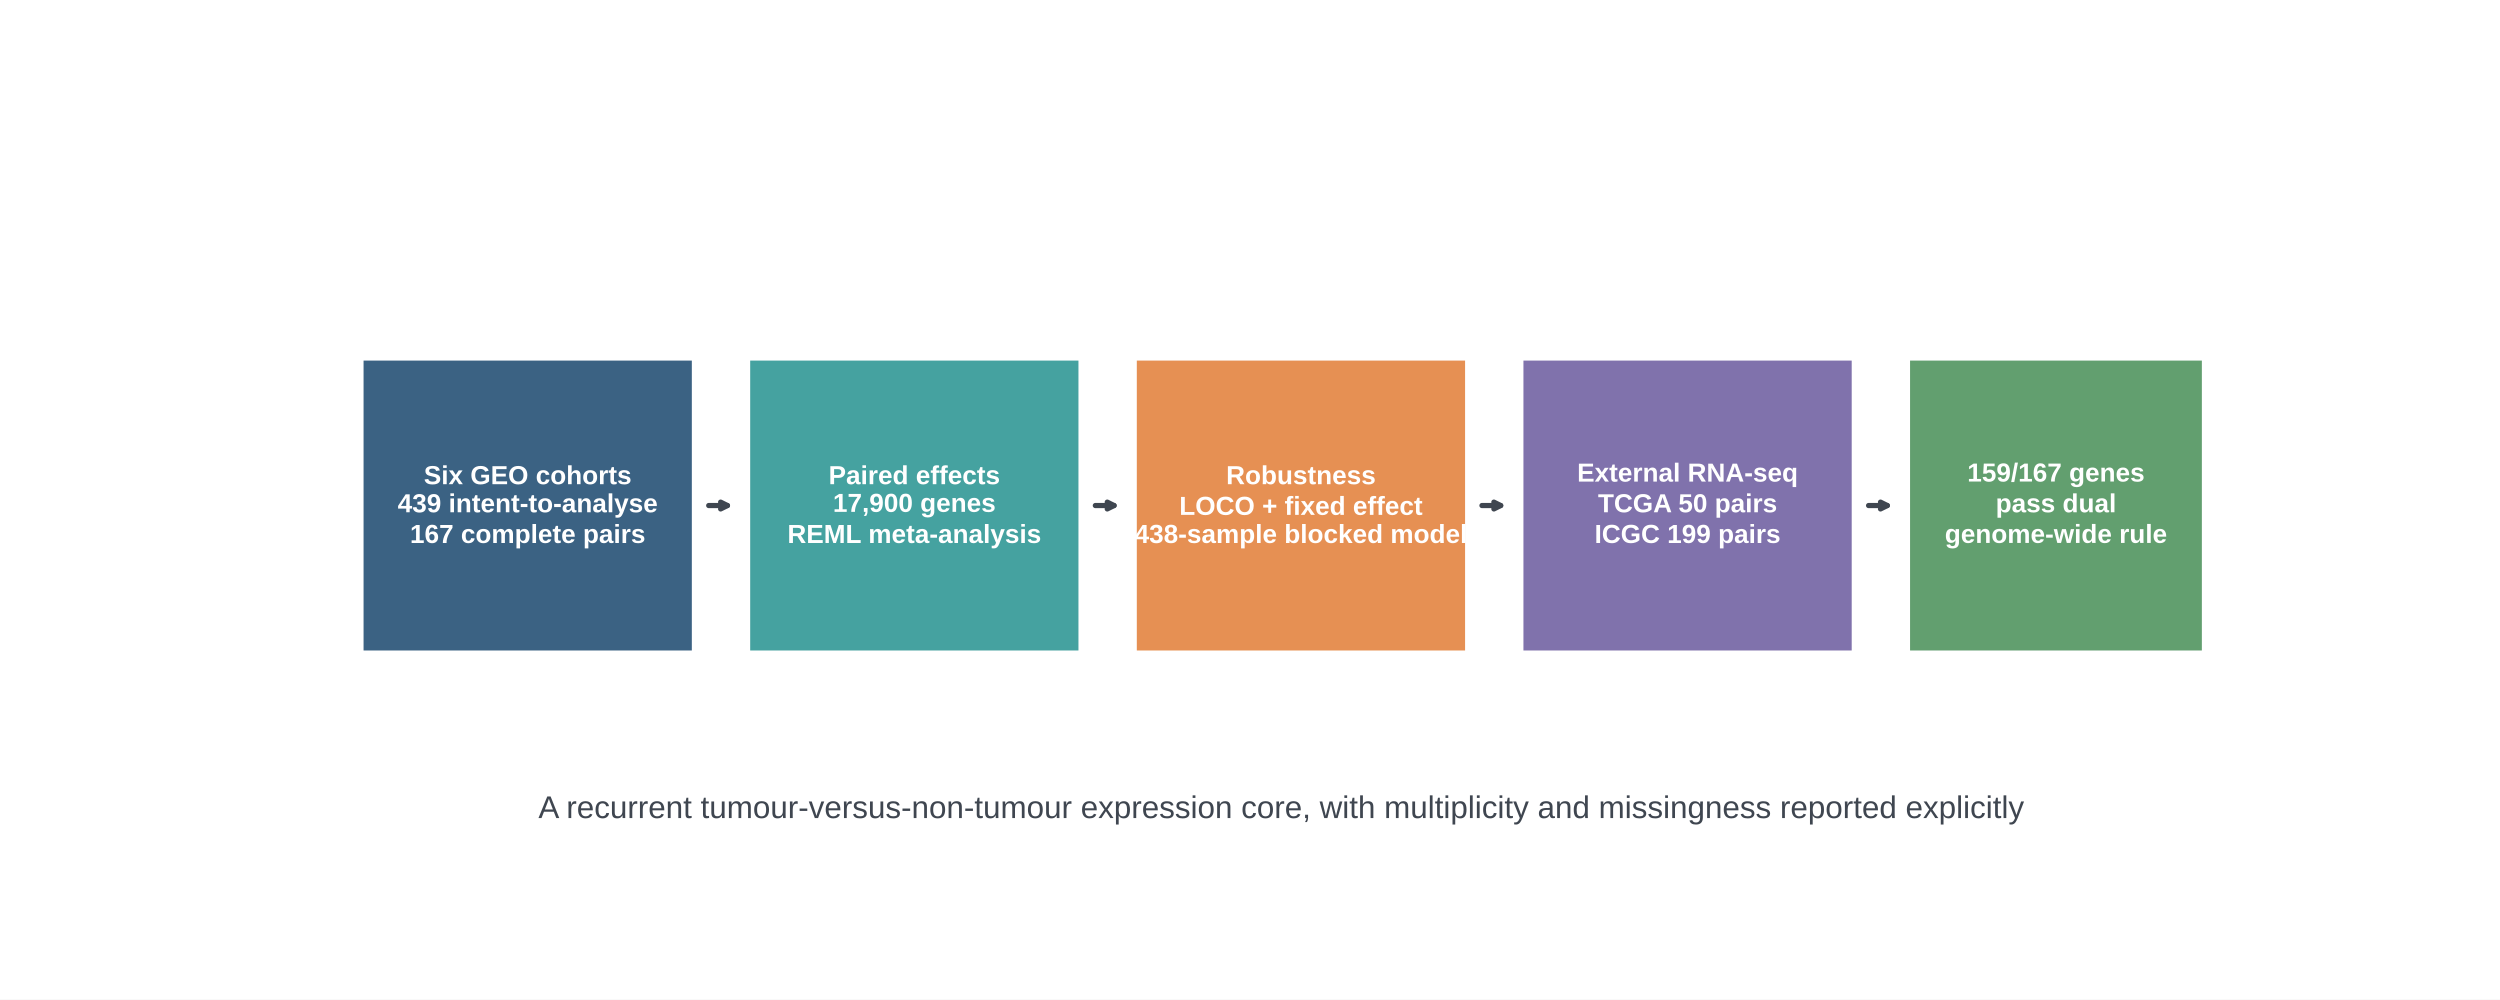
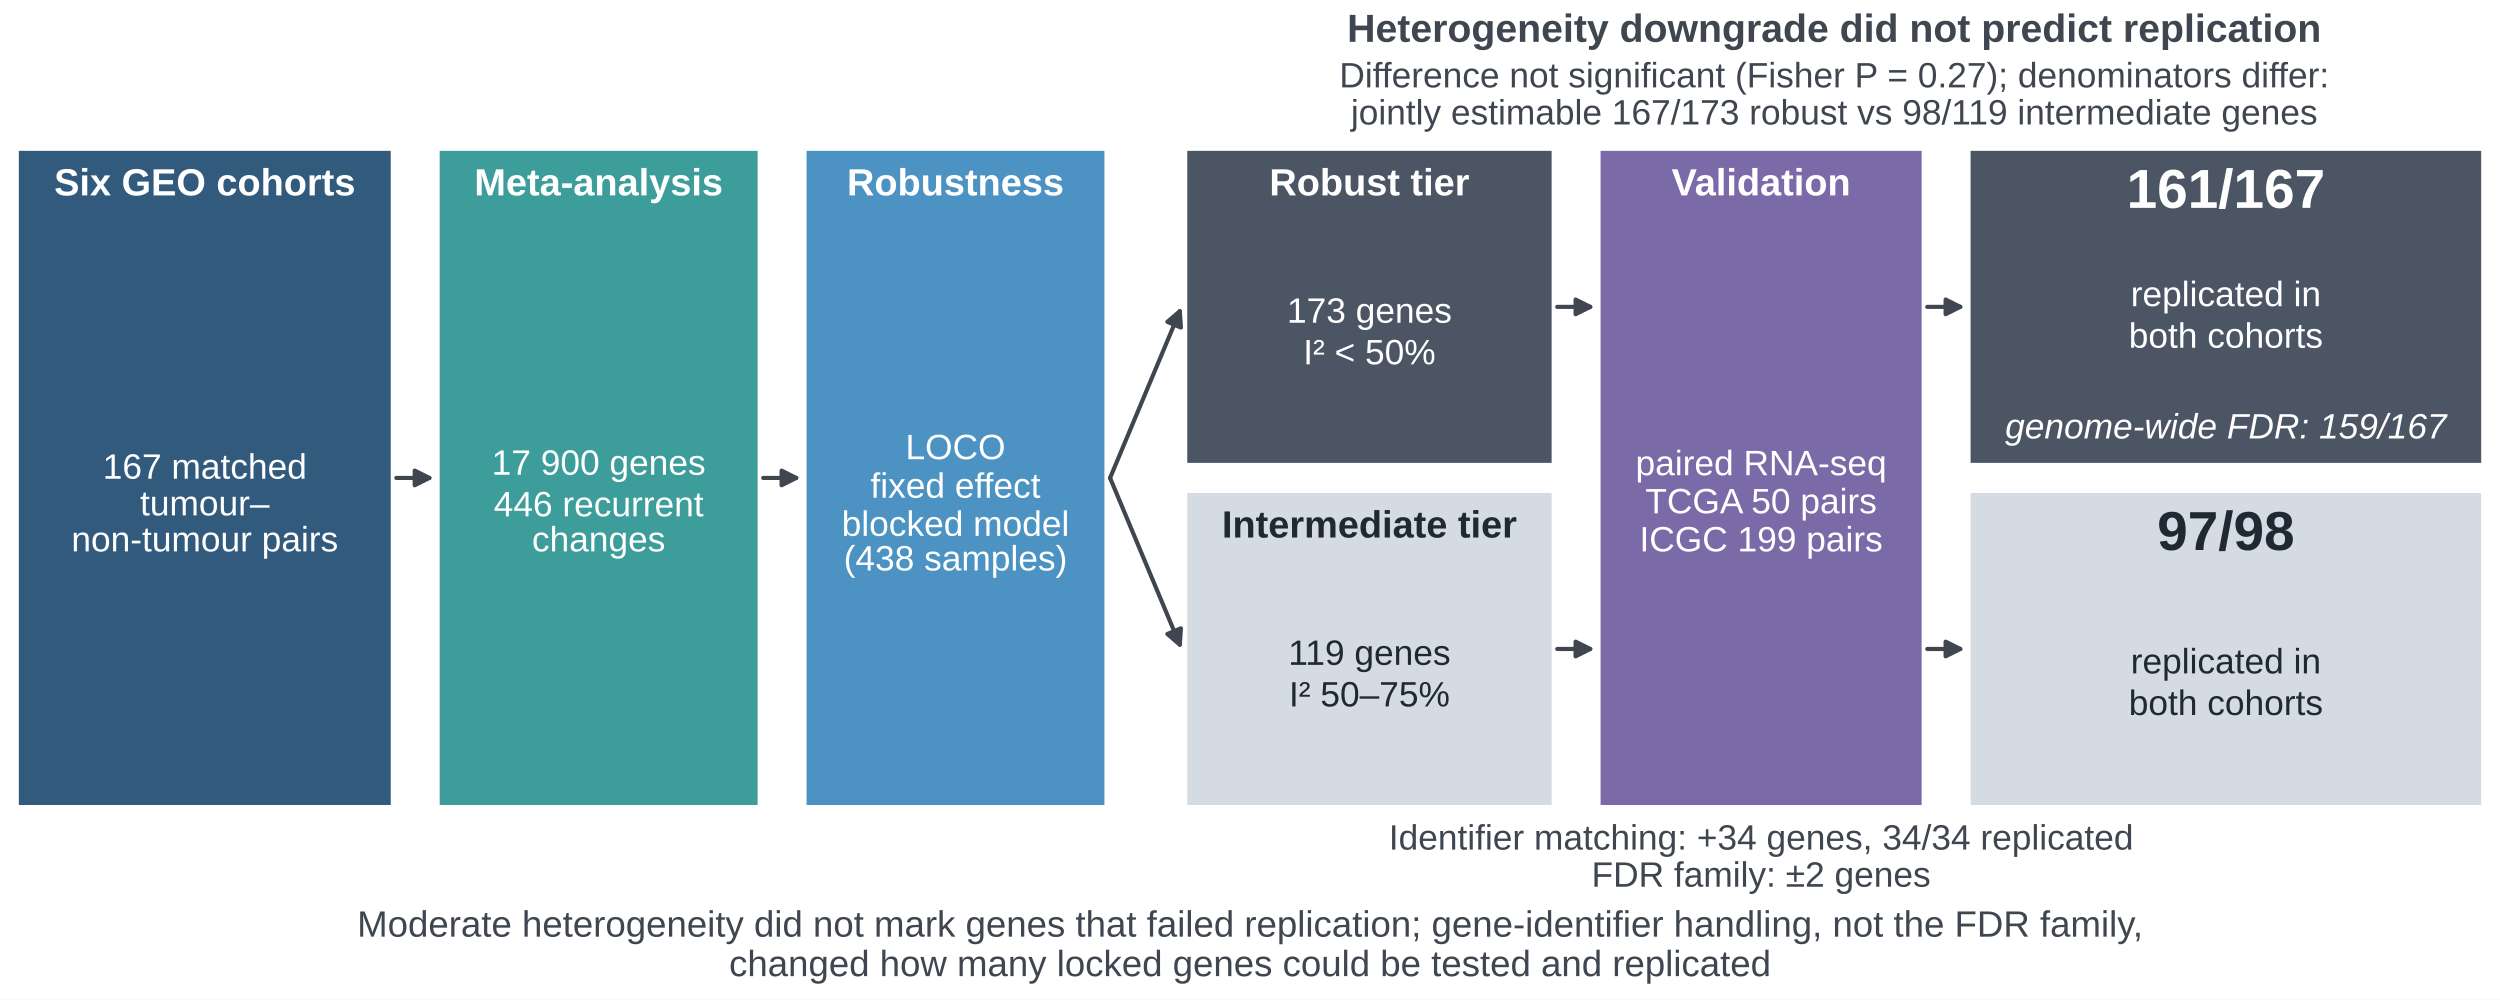
<svg xmlns="http://www.w3.org/2000/svg" width="956.16pt" height="382.32pt" viewBox="0 0 956.16 382.32" version="1.1">
  <defs>
    <style type="text/css">*{stroke-linejoin: round; stroke-linecap: butt}</style>
  </defs>
  <g id="figure_1">
    <g id="patch_1">
      <path d="M 0 382.32  L 956.16 382.32  L 956.16 0  L 0 0  z " style="fill: #ffffff" />
    </g>
    <g id="axes_1">
      <g id="patch_2">
-         <path d="M 139.05 248.789  L 264.6 248.789  L 264.6 137.909  L 139.05 137.909  z " clip-path="url(#pcf30c6aa57)" style="fill: #315a7d; opacity: 0.95" />
+         <path d="M 7.2 307.882  L 149.44 307.882  L 149.44 57.696  L 7.2 57.696  z " clip-path="url(#pe7c2e9c565)" style="fill: #315a7d" />
      </g>
      <g id="patch_3">
-         <path d="M 286.92 248.789  L 412.47 248.789  L 412.47 137.909  L 286.92 137.909  z " clip-path="url(#pcf30c6aa57)" style="fill: #3c9d9b; opacity: 0.95" />
+         <path d="M 168.16 307.882  L 289.76 307.882  L 289.76 57.696  L 168.16 57.696  z " clip-path="url(#pe7c2e9c565)" style="fill: #3c9d9b" />
      </g>
      <g id="patch_4">
-         <path d="M 434.79 248.789  L 560.34 248.789  L 560.34 137.909  L 434.79 137.909  z " clip-path="url(#pcf30c6aa57)" style="fill: #e58b4a; opacity: 0.95" />
+         <path d="M 308.48 307.882  L 422.4 307.882  L 422.4 57.696  L 308.48 57.696  z " clip-path="url(#pe7c2e9c565)" style="fill: #4c93c3" />
      </g>
      <g id="patch_5">
-         <path d="M 582.66 248.789  L 708.21 248.789  L 708.21 137.909  L 582.66 137.909  z " clip-path="url(#pcf30c6aa57)" style="fill: #7a6ba8; opacity: 0.95" />
+         <path d="M 454.08 177.029  L 593.44 177.029  L 593.44 57.696  L 454.08 57.696  z " clip-path="url(#pe7c2e9c565)" style="fill: #4b5563" />
      </g>
      <g id="patch_6">
-         <path d="M 730.53 248.789  L 842.13 248.789  L 842.13 137.909  L 730.53 137.909  z " clip-path="url(#pcf30c6aa57)" style="fill: #5a9a68; opacity: 0.95" />
+         <path d="M 454.08 307.882  L 593.44 307.882  L 593.44 188.549  L 454.08 188.549  z " clip-path="url(#pe7c2e9c565)" style="fill: #d5dbe2" />
+       </g>
+       <g id="patch_7">
+         <path d="M 612.16 307.882  L 734.96 307.882  L 734.96 57.696  L 612.16 57.696  z " clip-path="url(#pe7c2e9c565)" style="fill: #7a6ba8" />
+       </g>
+       <g id="patch_8">
+         <path d="M 753.68 177.029  L 948.96 177.029  L 948.96 57.696  L 753.68 57.696  z " clip-path="url(#pe7c2e9c565)" style="fill: #4b5563" />
+       </g>
+       <g id="patch_9">
+         <path d="M 753.68 307.882  L 948.96 307.882  L 948.96 188.549  L 753.68 188.549  z " clip-path="url(#pe7c2e9c565)" style="fill: #d5dbe2" />
      </g>
      <g id="text_1">
-         <text style="font-weight: 700; font-size: 10px; font-family: 'Arial', 'Liberation Sans', 'DejaVu Sans', sans-serif; fill: #ffffff" transform="translate(162.0953 185.1921)">Six GEO cohorts</text>
-         <text style="font-weight: 700; font-size: 10px; font-family: 'Arial', 'Liberation Sans', 'DejaVu Sans', sans-serif; fill: #ffffff" transform="translate(152.0938 195.9347)">439 intent-to-analyse</text>
-         <text style="font-weight: 700; font-size: 10px; font-family: 'Arial', 'Liberation Sans', 'DejaVu Sans', sans-serif; fill: #ffffff" transform="translate(156.8063 207.6657)">167 complete pairs</text>
+         <text style="font-weight: 700; font-size: 14.5px; font-family: 'Arial', 'Liberation Sans', 'DejaVu Sans', sans-serif; text-anchor: middle; fill: #ffffff" x="78.32" y="74.733" transform="rotate(-0 78.32 74.73267)">Six GEO cohorts</text>
      </g>
      <g id="text_2">
-         <text style="font-weight: 700; font-size: 10px; font-family: 'Arial', 'Liberation Sans', 'DejaVu Sans', sans-serif; fill: #ffffff" transform="translate(316.9044 185.1921)">Paired effects</text>
-         <text style="font-weight: 700; font-size: 10px; font-family: 'Arial', 'Liberation Sans', 'DejaVu Sans', sans-serif; fill: #ffffff" transform="translate(318.5653 195.7808)">17,900 genes</text>
-         <text style="font-weight: 700; font-size: 10px; font-family: 'Arial', 'Liberation Sans', 'DejaVu Sans', sans-serif; fill: #ffffff" transform="translate(301.1606 207.6657)">REML meta-analysis</text>
+         <text style="font-size: 13.5px; font-family: 'Arial', 'Liberation Sans', 'DejaVu Sans', sans-serif; fill: #ffffff" transform="translate(39.29656 183.0882)">167 matched</text>
+         <text style="font-size: 13.5px; font-family: 'Arial', 'Liberation Sans', 'DejaVu Sans', sans-serif; fill: #ffffff" transform="translate(53.56016 197.1307)">tumour–</text>
+         <text style="font-size: 13.5px; font-family: 'Arial', 'Liberation Sans', 'DejaVu Sans', sans-serif; fill: #ffffff" transform="translate(27.30055 210.8937)">non-tumour pairs</text>
      </g>
      <g id="text_3">
-         <text style="font-weight: 700; font-size: 10px; font-family: 'Arial', 'Liberation Sans', 'DejaVu Sans', sans-serif; fill: #ffffff" transform="translate(468.9517 185.1921)">Robustness</text>
-         <text style="font-weight: 700; font-size: 10px; font-family: 'Arial', 'Liberation Sans', 'DejaVu Sans', sans-serif; fill: #ffffff" transform="translate(451.0298 196.923)">LOCO + fixed effect</text>
-         <text style="font-weight: 700; font-size: 10px; font-family: 'Arial', 'Liberation Sans', 'DejaVu Sans', sans-serif; fill: #ffffff" transform="translate(433.9345 207.6657)">438-sample blocked model</text>
+         <text style="font-weight: 700; font-size: 14.5px; font-family: 'Arial', 'Liberation Sans', 'DejaVu Sans', sans-serif; text-anchor: middle; fill: #ffffff" x="228.96" y="74.733" transform="rotate(-0 228.96 74.73267)">Meta-analysis</text>
      </g>
      <g id="text_4">
-         <text style="font-weight: 700; font-size: 10px; font-family: 'Arial', 'Liberation Sans', 'DejaVu Sans', sans-serif; fill: #ffffff" transform="translate(603.203 184.2038)">External RNA-seq</text>
-         <text style="font-weight: 700; font-size: 10px; font-family: 'Arial', 'Liberation Sans', 'DejaVu Sans', sans-serif; fill: #ffffff" transform="translate(611.1662 195.9347)">TCGA 50 pairs</text>
-         <text style="font-weight: 700; font-size: 10px; font-family: 'Arial', 'Liberation Sans', 'DejaVu Sans', sans-serif; fill: #ffffff" transform="translate(609.8655 207.6657)">ICGC 199 pairs</text>
+         <text style="font-size: 13.5px; font-family: 'Arial', 'Liberation Sans', 'DejaVu Sans', sans-serif; fill: #ffffff" transform="translate(188.0518 181.5758)">17 900 genes</text>
+         <text style="font-size: 13.5px; font-family: 'Arial', 'Liberation Sans', 'DejaVu Sans', sans-serif; fill: #ffffff" transform="translate(188.8165 197.4798)">446 recurrent</text>
+         <text style="font-size: 13.5px; font-family: 'Arial', 'Liberation Sans', 'DejaVu Sans', sans-serif; fill: #ffffff" transform="translate(203.4418 210.8937)">changes</text>
      </g>
      <g id="text_5">
-         <text style="font-weight: 700; font-size: 10px; font-family: 'Arial', 'Liberation Sans', 'DejaVu Sans', sans-serif; fill: #ffffff" transform="translate(752.4198 184.1819)">159/167 genes</text>
-         <text style="font-weight: 700; font-size: 10px; font-family: 'Arial', 'Liberation Sans', 'DejaVu Sans', sans-serif; fill: #ffffff" transform="translate(763.2683 195.9347)">pass dual</text>
-         <text style="font-weight: 700; font-size: 10px; font-family: 'Arial', 'Liberation Sans', 'DejaVu Sans', sans-serif; fill: #ffffff" transform="translate(743.8253 207.6438)">genome-wide rule</text>
+         <text style="font-weight: 700; font-size: 14.5px; font-family: 'Arial', 'Liberation Sans', 'DejaVu Sans', sans-serif; text-anchor: middle; fill: #ffffff" x="365.44" y="74.733" transform="rotate(-0 365.44 74.73267)">Robustness</text>
      </g>
-       <g id="patch_7">
-         <path d="M 271.062 193.349  Q 275.759 193.349 278.22 193.349  " style="fill: none; stroke: #3f4650; stroke-width: 2; stroke-linecap: round" />
-         <path d="M 275.62 192.049  L 278.22 193.349  L 275.62 194.649  " style="fill: none; stroke: #3f4650; stroke-width: 2; stroke-linecap: round" />
+       <g id="text_6">
+         <text style="font-size: 13.5px; font-family: 'Arial', 'Liberation Sans', 'DejaVu Sans', sans-serif; fill: #ffffff" transform="translate(346.3111 175.625)">LOCO</text>
+         <text style="font-size: 13.5px; font-family: 'Arial', 'Liberation Sans', 'DejaVu Sans', sans-serif; fill: #ffffff" transform="translate(332.9219 190.3731)">fixed effect</text>
+         <text style="font-size: 13.5px; font-family: 'Arial', 'Liberation Sans', 'DejaVu Sans', sans-serif; fill: #ffffff" transform="translate(321.9173 204.943)">blocked model</text>
+         <text style="font-size: 13.5px; font-family: 'Arial', 'Liberation Sans', 'DejaVu Sans', sans-serif; fill: #ffffff" transform="translate(322.6756 218.1786)">(438 samples)</text>
      </g>
-       <g id="patch_8">
-         <path d="M 418.932 193.349  Q 423.629 193.349 426.09 193.349  " style="fill: none; stroke: #3f4650; stroke-width: 2; stroke-linecap: round" />
-         <path d="M 423.49 192.049  L 426.09 193.349  L 423.49 194.649  " style="fill: none; stroke: #3f4650; stroke-width: 2; stroke-linecap: round" />
+       <g id="text_7">
+         <text style="font-weight: 700; font-size: 14.5px; font-family: 'Arial', 'Liberation Sans', 'DejaVu Sans', sans-serif; text-anchor: middle; fill: #ffffff" x="523.76" y="74.733" transform="rotate(-0 523.76 74.73267)">Robust tier</text>
      </g>
-       <g id="patch_9">
-         <path d="M 566.802 193.349  Q 571.499 193.349 573.96 193.349  " style="fill: none; stroke: #3f4650; stroke-width: 2; stroke-linecap: round" />
-         <path d="M 571.36 192.049  L 573.96 193.349  L 571.36 194.649  " style="fill: none; stroke: #3f4650; stroke-width: 2; stroke-linecap: round" />
+       <g id="text_8">
+         <text style="font-size: 13.5px; font-family: 'Arial', 'Liberation Sans', 'DejaVu Sans', sans-serif; fill: #ffffff" transform="translate(492.2343 123.4344)">173 genes</text>
+         <text style="font-size: 13.5px; font-family: 'Arial', 'Liberation Sans', 'DejaVu Sans', sans-serif; fill: #ffffff" transform="translate(498.4348 139.3384)">I² &lt; 50%</text>
+       </g>
+       <g id="text_9">
+         <text style="font-weight: 700; font-size: 14.5px; font-family: 'Arial', 'Liberation Sans', 'DejaVu Sans', sans-serif; text-anchor: middle; fill: #1f2933" x="523.76" y="205.585" transform="rotate(-0 523.76 205.5853)">Intermediate tier</text>
+       </g>
+       <g id="text_10">
+         <text style="font-size: 13.5px; font-family: 'Arial', 'Liberation Sans', 'DejaVu Sans', sans-serif; fill: #1f2933" transform="translate(492.7353 254.287)">119 genes</text>
+         <text style="font-size: 13.5px; font-family: 'Arial', 'Liberation Sans', 'DejaVu Sans', sans-serif; fill: #1f2933" transform="translate(492.9916 270.191)">I² 50–75%</text>
+       </g>
+       <g id="text_11">
+         <text style="font-weight: 700; font-size: 14.5px; font-family: 'Arial', 'Liberation Sans', 'DejaVu Sans', sans-serif; text-anchor: middle; fill: #ffffff" x="673.56" y="74.733" transform="rotate(-0 673.56 74.73267)">Validation</text>
+       </g>
+       <g id="text_12">
+         <text style="font-size: 13.5px; font-family: 'Arial', 'Liberation Sans', 'DejaVu Sans', sans-serif; fill: #ffffff" transform="translate(625.5411 181.754)">paired RNA-seq</text>
+         <text style="font-size: 13.5px; font-family: 'Arial', 'Liberation Sans', 'DejaVu Sans', sans-serif; fill: #ffffff" transform="translate(629.2948 196.3239)">TCGA 50 pairs</text>
+         <text style="font-size: 13.5px; font-family: 'Arial', 'Liberation Sans', 'DejaVu Sans', sans-serif; fill: #ffffff" transform="translate(627.0441 210.8937)">ICGC 199 pairs</text>
+       </g>
+       <g id="text_13">
+         <text style="font-weight: 700; font-size: 21px; font-family: 'Arial', 'Liberation Sans', 'DejaVu Sans', sans-serif; text-anchor: middle; fill: #ffffff" x="851.32" y="79.501" transform="rotate(-0 851.32 79.50056)">161/167</text>
+       </g>
+       <g id="text_14">
+         <text style="font-style: italic; font-size: 13.5px; font-family: 'Arial', 'Liberation Sans', 'DejaVu Sans', sans-serif; text-anchor: middle; fill: #ffffff" x="851.32" y="167.702" transform="rotate(-0 851.32 167.7023)">genome-wide FDR: 159/167</text>
+       </g>
+       <g id="text_15">
+         <text style="font-size: 13.5px; font-family: 'Arial', 'Liberation Sans', 'DejaVu Sans', sans-serif; fill: #ffffff" transform="translate(814.9259 117.0984)">replicated in</text>
+         <text style="font-size: 13.5px; font-family: 'Arial', 'Liberation Sans', 'DejaVu Sans', sans-serif; fill: #ffffff" transform="translate(814.175 133.0024)">both cohorts</text>
+       </g>
+       <g id="text_16">
+         <text style="font-weight: 700; font-size: 21px; font-family: 'Arial', 'Liberation Sans', 'DejaVu Sans', sans-serif; text-anchor: middle; fill: #1f2933" x="851.32" y="210.353" transform="rotate(-0 851.32 210.3532)">97/98</text>
+       </g>
+       <g id="text_17">
+         <text style="font-size: 13.5px; font-family: 'Arial', 'Liberation Sans', 'DejaVu Sans', sans-serif; fill: #1f2933" transform="translate(814.9259 257.551)">replicated in</text>
+         <text style="font-size: 13.5px; font-family: 'Arial', 'Liberation Sans', 'DejaVu Sans', sans-serif; fill: #1f2933" transform="translate(814.175 273.455)">both cohorts</text>
      </g>
      <g id="patch_10">
-         <path d="M 714.672 193.349  Q 719.369 193.349 721.83 193.349  " style="fill: none; stroke: #3f4650; stroke-width: 2; stroke-linecap: round" />
-         <path d="M 719.23 192.049  L 721.83 193.349  L 719.23 194.649  " style="fill: none; stroke: #3f4650; stroke-width: 2; stroke-linecap: round" />
+         <path d="M 151.6 182.789  Q 158.8 182.789 164.211 182.789  " style="fill: none; stroke: #3f4650; stroke-width: 1.6; stroke-linecap: round" />
+         <path d="M 158.611 179.989  L 164.211 182.789  L 158.611 185.589  z " style="fill: #3f4650; stroke: #3f4650; stroke-width: 1.6; stroke-linecap: round" />
      </g>
-       <g id="text_6">
-         <text style="font-size: 12px; font-family: 'Arial', 'Liberation Sans', 'DejaVu Sans', sans-serif; text-anchor: middle; fill: #3f4650" x="490.032" y="312.878" transform="rotate(-0 490.032 312.8783)">A recurrent tumour-versus-non-tumour expression core, with multiplicity and missingness reported explicitly</text>
+       <g id="patch_11">
+         <path d="M 291.92 182.789  Q 299.12 182.789 304.531 182.789  " style="fill: none; stroke: #3f4650; stroke-width: 1.6; stroke-linecap: round" />
+         <path d="M 298.931 179.989  L 304.531 182.789  L 298.931 185.589  z " style="fill: #3f4650; stroke: #3f4650; stroke-width: 1.6; stroke-linecap: round" />
+       </g>
+       <g id="patch_12">
+         <path d="M 424.56 182.789  Q 438.24 150.076 451.23 119.013  " style="fill: none; stroke: #3f4650; stroke-width: 1.6; stroke-linecap: round" />
+         <path d="M 446.486 123.099  L 451.23 119.013  L 451.653 125.26  z " style="fill: #3f4650; stroke: #3f4650; stroke-width: 1.6; stroke-linecap: round" />
+       </g>
+       <g id="patch_13">
+         <path d="M 595.6 117.363  Q 602.8 117.363 608.211 117.363  " style="fill: none; stroke: #3f4650; stroke-width: 1.6; stroke-linecap: round" />
+         <path d="M 602.611 114.563  L 608.211 117.363  L 602.611 120.163  z " style="fill: #3f4650; stroke: #3f4650; stroke-width: 1.6; stroke-linecap: round" />
+       </g>
+       <g id="patch_14">
+         <path d="M 737.12 117.363  Q 744.32 117.363 749.731 117.363  " style="fill: none; stroke: #3f4650; stroke-width: 1.6; stroke-linecap: round" />
+         <path d="M 744.131 114.563  L 749.731 117.363  L 744.131 120.163  z " style="fill: #3f4650; stroke: #3f4650; stroke-width: 1.6; stroke-linecap: round" />
+       </g>
+       <g id="patch_15">
+         <path d="M 424.56 182.789  Q 438.24 215.502 451.23 246.565  " style="fill: none; stroke: #3f4650; stroke-width: 1.6; stroke-linecap: round" />
+         <path d="M 451.653 240.318  L 451.23 246.565  L 446.486 242.479  z " style="fill: #3f4650; stroke: #3f4650; stroke-width: 1.6; stroke-linecap: round" />
+       </g>
+       <g id="patch_16">
+         <path d="M 595.6 248.215  Q 602.8 248.215 608.211 248.215  " style="fill: none; stroke: #3f4650; stroke-width: 1.6; stroke-linecap: round" />
+         <path d="M 602.611 245.415  L 608.211 248.215  L 602.611 251.015  z " style="fill: #3f4650; stroke: #3f4650; stroke-width: 1.6; stroke-linecap: round" />
+       </g>
+       <g id="patch_17">
+         <path d="M 737.12 248.215  Q 744.32 248.215 749.731 248.215  " style="fill: none; stroke: #3f4650; stroke-width: 1.6; stroke-linecap: round" />
+         <path d="M 744.131 245.415  L 749.731 248.215  L 744.131 251.015  z " style="fill: #3f4650; stroke: #3f4650; stroke-width: 1.6; stroke-linecap: round" />
+       </g>
+       <g id="text_18">
+         <text style="font-weight: 700; font-size: 15px; font-family: 'Arial', 'Liberation Sans', 'DejaVu Sans', sans-serif; text-anchor: middle; fill: #3f4650" x="701.52" y="16.01" transform="rotate(-0 701.52 16.00951)">Heterogeneity downgrade did not predict replication</text>
+       </g>
+       <g id="text_19">
+         <text style="font-size: 13.5px; font-family: 'Arial', 'Liberation Sans', 'DejaVu Sans', sans-serif; fill: #3f4650" transform="translate(512.2468 33.42264)">Difference not significant (Fisher P = 0.27); denominators differ:</text>
+         <text style="font-size: 13.5px; font-family: 'Arial', 'Liberation Sans', 'DejaVu Sans', sans-serif; fill: #3f4650" transform="translate(516.6702 47.6124)">jointly estimable 167/173 robust vs 98/119 intermediate genes</text>
+       </g>
+       <g id="text_20">
+         <text style="font-size: 13.5px; font-family: 'Arial', 'Liberation Sans', 'DejaVu Sans', sans-serif; fill: #3f4650" transform="translate(531.1645 324.9474)">Identifier matching: +34 genes, 34/34 replicated</text>
+         <text style="font-size: 13.5px; font-family: 'Arial', 'Liberation Sans', 'DejaVu Sans', sans-serif; fill: #3f4650" transform="translate(608.7125 339.1372)">FDR family: ±2 genes</text>
+       </g>
+       <g id="text_21">
+         <text style="font-size: 14px; font-family: 'Arial', 'Liberation Sans', 'DejaVu Sans', sans-serif; fill: #3f4650" transform="translate(136.5959 358.2361)">Moderate heterogeneity did not mark genes that failed replication; gene-identifier handling, not the FDR family,</text>
+         <text style="font-size: 14px; font-family: 'Arial', 'Liberation Sans', 'DejaVu Sans', sans-serif; fill: #3f4650" transform="translate(278.848 373.3456)">changed how many locked genes could be tested and replicated</text>
      </g>
    </g>
  </g>
  <defs>
-     <clipPath id="pcf30c6aa57">
-       <rect x="119.52" y="45.878" width="741.024" height="294.386" />
+     <clipPath id="pe7c2e9c565">
+       <rect x="0" y="0" width="956.16" height="382.32" />
    </clipPath>
  </defs>
</svg>
